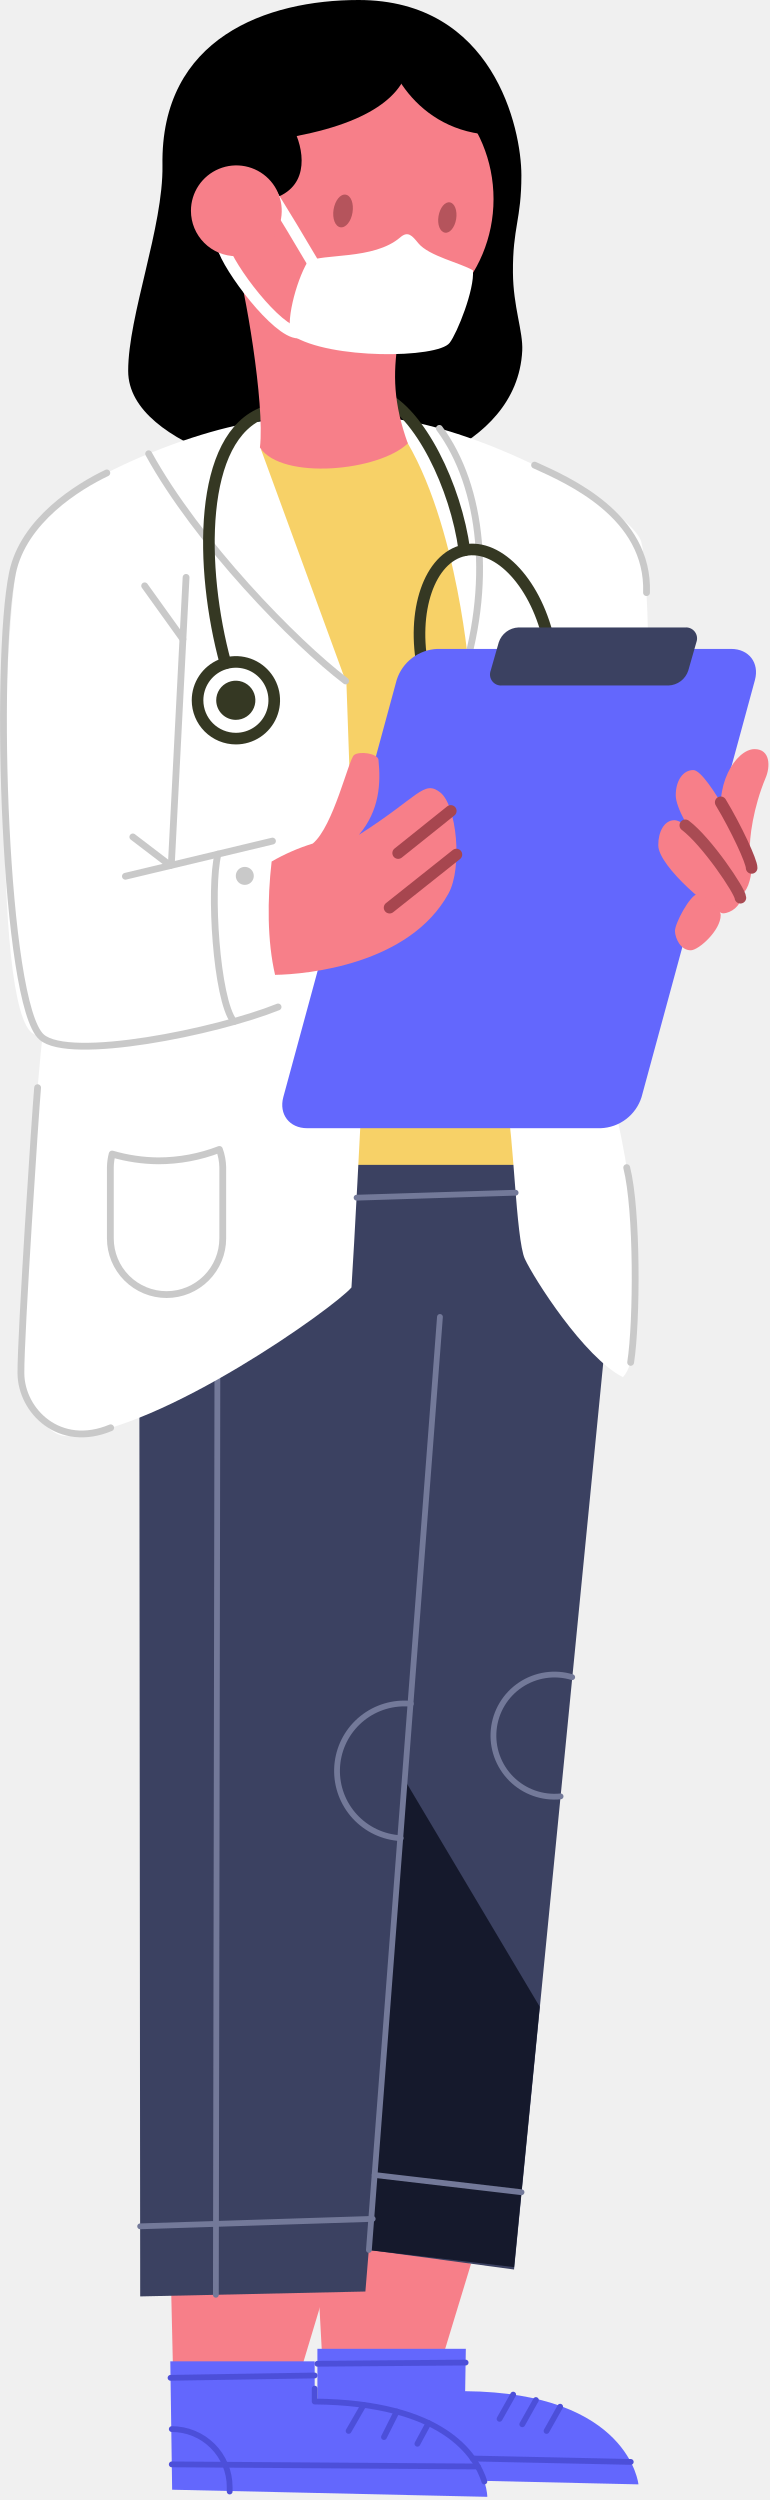
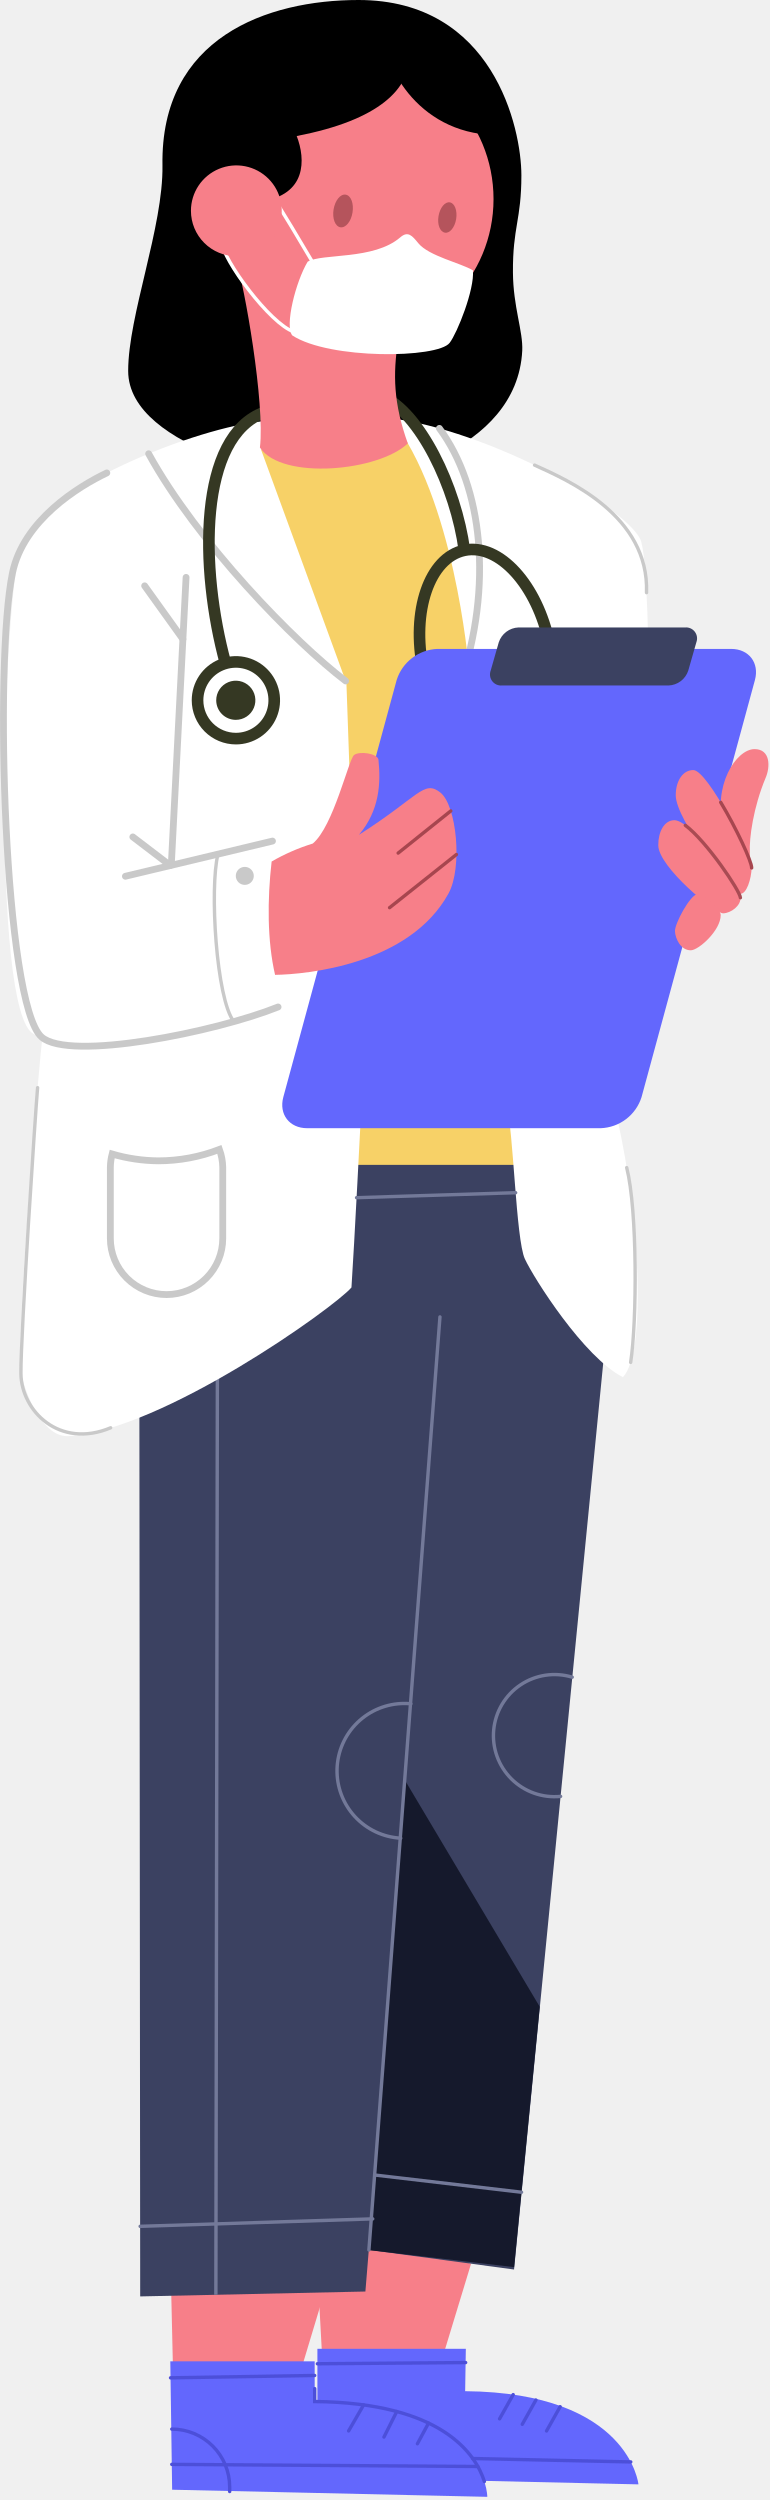
<svg xmlns="http://www.w3.org/2000/svg" width="226" height="734" viewBox="0 0 226 734" fill="none">
  <g clip-path="url(#clip0)">
-     <path fill-rule="evenodd" clip-rule="evenodd" d="M138.3 664.64L129.58 693.31L94.72 694.57L92.39 651.46L138.3 664.64Z" fill="#F77F89" />
-     <path fill-rule="evenodd" clip-rule="evenodd" d="M93.189 689.61V727.28L187.449 729.41C187.449 729.41 184.769 702.49 136.569 702.05C136.749 690.22 136.769 689.61 136.769 689.61H93.189Z" fill="#6367FD" />
-     <path fill-rule="evenodd" clip-rule="evenodd" d="M50.2 670.06L50.85 698.29L87.25 699.56L96.71 668.14L50.2 670.06Z" fill="#F77F89" />
-     <path fill-rule="evenodd" clip-rule="evenodd" d="M105.25 0C144.86 0 153.06 37.63 153.08 51.45C153.08 64.62 150.51 66.63 150.6 79.98C150.66 90.12 153.6 97.22 153.33 102.98C151.77 132.98 111.21 141.63 99.63 141.8C88.05 141.97 37.63 132.21 37.63 108.89C37.63 92.62 47.98 66.6 47.7 48.53C47.08 11 78.46 0 105.25 0Z" fill="black" />
-     <path fill-rule="evenodd" clip-rule="evenodd" d="M50 693.28L50.54 730.98L143.07 733.07C143.07 733.07 143.07 705.58 92.39 705.07V693.28H50Z" fill="#6367FD" />
-     <path fill-rule="evenodd" clip-rule="evenodd" d="M40.92 410.5L41.16 674.23L107.28 672.79L108.28 660.58L150.92 666.33L177.98 391.33L163.37 320.91L66.8 318.27L40.92 410.5Z" fill="#3B4161" />
-     <path fill-rule="evenodd" clip-rule="evenodd" d="M118.819 522.56L158.469 589.19L150.939 665.63L108.229 660.63L118.819 522.56Z" fill="#15192C" />
-     <path fill-rule="evenodd" clip-rule="evenodd" d="M91 342H161.24L170.75 238.23L158.06 158.71L134.06 135.6L110 124.86L66.55 131.5L91 342Z" fill="#F7D167" />
-     <path d="M63.38 673.75L63.84 393.22" stroke="#737999" stroke-width="1.7" stroke-linecap="round" stroke-linejoin="round" />
-     <path fill-rule="evenodd" clip-rule="evenodd" d="M78.93 123.58C62.51 124.03 13.48 141.83 6.32 159.89C0.88 173.59 -2.85 297.55 9.93 303.6C10.75 303.997 11.607 304.311 12.49 304.54C11.72 308.34 4.36 396.33 6.23 403.65C8.1 410.97 13.01 422.05 20.12 421.65C47.63 420 98.17 383.89 103.19 378C103.96 366.84 106.09 324.92 106.09 324.92L101.71 200.54L76.64 132C76.64 132 95.35 123.13 78.93 123.58Z" fill="white" />
-     <path fill-rule="evenodd" clip-rule="evenodd" d="M114.71 122.8C142.94 126.31 182.79 148.2 187.92 158.17C192.24 166.55 190.05 275.04 190.05 275.04C190.05 275.04 174.05 296.99 181.26 328.56C187.88 357.68 189.84 396.99 182.9 404.34C171.46 398.55 156.75 375.34 154.1 369.62C151.45 363.9 150.76 331.54 148.72 324.62C146.68 317.7 137.55 195.19 137.55 195.19C137.55 195.19 133.29 145.7 114.71 122.8Z" fill="white" />
-     <path d="M43.64 133.22C57.85 159.13 86.64 188.66 101.48 199.93" stroke="#C9C9C9" stroke-width="2" stroke-linecap="round" stroke-linejoin="round" />
-     <path d="M129 125.77C141.65 142.83 144.91 171.82 135 201.26" stroke="#C9C9C9" stroke-width="2" stroke-linecap="round" stroke-linejoin="round" />
-     <path d="M58 205.6C58 203.373 58.661 201.195 59.898 199.343C61.136 197.491 62.895 196.048 64.953 195.196C67.011 194.344 69.276 194.122 71.46 194.557C73.645 194.992 75.651 196.066 77.226 197.641C78.8 199.217 79.871 201.225 80.305 203.409C80.738 205.594 80.514 207.859 79.66 209.916C78.806 211.973 77.362 213.731 75.508 214.967C73.655 216.203 71.477 216.862 69.25 216.86C66.265 216.857 63.404 215.67 61.294 213.558C59.185 211.447 58 208.585 58 205.6V205.6Z" stroke="#353823" stroke-width="3.41" stroke-linecap="round" stroke-linejoin="round" />
-     <path fill-rule="evenodd" clip-rule="evenodd" d="M63.48 205.6C63.48 204.463 63.817 203.351 64.448 202.405C65.08 201.46 65.978 200.723 67.029 200.288C68.08 199.852 69.236 199.739 70.351 199.96C71.467 200.182 72.491 200.73 73.295 201.534C74.1 202.338 74.647 203.363 74.869 204.478C75.091 205.594 74.977 206.75 74.542 207.8C74.107 208.851 73.37 209.749 72.424 210.381C71.478 211.013 70.367 211.35 69.23 211.35C67.704 211.35 66.242 210.744 65.164 209.666C64.085 208.588 63.48 207.125 63.48 205.6Z" fill="#353823" />
-     <path d="M66.21 194.75C58.61 166.84 58.12 128 77.74 121" stroke="#353823" stroke-width="3.41" stroke-linecap="round" stroke-linejoin="round" />
-     <path d="M112 116.25C123.19 120.99 133.85 142.85 136.35 161.57" stroke="#353823" stroke-width="3.41" stroke-linecap="round" stroke-linejoin="round" />
-     <path d="M124.27 196.73C120.69 179.43 126.09 163.73 136.33 161.57C146.57 159.41 157.78 171.75 161.33 189.05C164.88 206.35 159.51 222.05 149.27 224.2C139.03 226.35 127.85 214 124.27 196.73Z" stroke="#353823" stroke-width="3.41" stroke-linecap="round" stroke-linejoin="round" />
-     <path d="M54.63 169.52L50.31 253.63" stroke="#C9C9C9" stroke-width="2" stroke-linecap="round" stroke-linejoin="round" />
-     <path d="M42.47 172L53.7 187.66" stroke="#C9C9C9" stroke-width="2" stroke-linecap="round" stroke-linejoin="round" />
-     <path fill-rule="evenodd" clip-rule="evenodd" d="M79.999 246.94L36.819 257.27L79.999 246.94Z" fill="#606060" />
-     <path d="M79.999 246.94L36.819 257.27" stroke="#C9C9C9" stroke-width="2" stroke-linecap="round" stroke-linejoin="round" />
-     <path d="M39 245.72L50 254.12" stroke="#C9C9C9" stroke-width="2" stroke-linecap="round" stroke-linejoin="round" />
-     <path d="M81.64 295.65C63.48 302.96 20.34 311.7 12.19 304.46C1.29 294.77 -1.81 194.76 3.66 168.23C6.85 152.79 22.96 142.85 31.36 138.85" stroke="#C9C9C9" stroke-width="2" stroke-linecap="round" stroke-linejoin="round" />
-     <path d="M68.66 299.93C63.48 293.36 61.5 260.6 64 250.77" stroke="#C9C9C9" stroke-width="2" stroke-linecap="round" stroke-linejoin="round" />
-     <path fill-rule="evenodd" clip-rule="evenodd" d="M69.23 257.17C69.228 256.647 69.381 256.136 69.67 255.701C69.958 255.265 70.37 254.925 70.852 254.724C71.335 254.523 71.866 254.469 72.378 254.57C72.891 254.67 73.362 254.921 73.733 255.29C74.103 255.659 74.355 256.129 74.458 256.641C74.561 257.154 74.509 257.685 74.309 258.168C74.11 258.651 73.772 259.064 73.337 259.354C72.903 259.645 72.392 259.8 71.87 259.8C71.523 259.801 71.18 259.734 70.86 259.603C70.54 259.471 70.249 259.278 70.003 259.033C69.758 258.789 69.564 258.499 69.431 258.179C69.298 257.859 69.23 257.516 69.23 257.17Z" fill="#C9C9C9" />
-     <path d="M64.419 337.47C58.677 339.687 52.575 340.823 46.419 340.82C41.852 340.776 37.313 340.103 32.929 338.82C32.6 340.088 32.422 341.39 32.399 342.7V363.59C32.399 367.966 34.138 372.163 37.232 375.257C40.327 378.352 44.523 380.09 48.899 380.09C53.276 380.09 57.472 378.352 60.567 375.257C63.661 372.163 65.399 367.966 65.399 363.59V342.68C65.358 340.902 65.026 339.142 64.419 337.47Z" stroke="#C9C9C9" stroke-width="2" stroke-linecap="round" stroke-linejoin="round" />
-     <path fill-rule="evenodd" clip-rule="evenodd" d="M128.42 190.52H214.65C219.88 190.52 223 194.61 221.65 199.65L188.36 322.11C187.548 324.685 185.958 326.945 183.809 328.58C181.661 330.215 179.058 331.144 176.36 331.24H90.18C84.96 331.24 81.83 327.15 83.18 322.11L116.46 199.65C117.269 197.081 118.852 194.824 120.993 193.19C123.134 191.555 125.728 190.623 128.42 190.52Z" fill="#6367FD" />
-     <path fill-rule="evenodd" clip-rule="evenodd" d="M152.22 184.22H201.16C201.703 184.175 202.249 184.268 202.747 184.49C203.245 184.713 203.678 185.058 204.006 185.493C204.335 185.929 204.548 186.44 204.625 186.98C204.703 187.519 204.642 188.07 204.45 188.58L202.07 196.9C201.667 198.13 200.897 199.207 199.863 199.986C198.83 200.766 197.583 201.21 196.29 201.26H147.35C146.807 201.303 146.263 201.208 145.766 200.984C145.27 200.761 144.838 200.416 144.51 199.982C144.182 199.547 143.969 199.037 143.89 198.498C143.812 197.96 143.87 197.41 144.06 196.9L146.44 188.58C146.846 187.352 147.616 186.276 148.649 185.497C149.682 184.718 150.927 184.273 152.22 184.22Z" fill="#3B4161" />
-     <path fill-rule="evenodd" clip-rule="evenodd" d="M79.75 252.94C83.562 250.735 87.611 248.967 91.82 247.67C97.89 242.67 102.35 222.92 103.96 221.67C105.57 220.42 110.96 221.23 111.12 223.1C111.82 229.95 111.45 237.95 105.38 245.1C123.04 233.87 124.38 228.89 129.24 232.65C134.1 236.41 135.85 254.75 131.68 262.33C120.2 283.25 90 286.08 80.76 286.22C78.46 276.27 78.46 264.24 79.75 252.94Z" fill="#F77F89" />
-     <path d="M41.149 653.65L109.429 651.46" stroke="#737999" stroke-width="1.7" stroke-linecap="round" stroke-linejoin="round" />
-     <path d="M129.17 386.65L108.31 660.59" stroke="#737999" stroke-width="1.7" stroke-linecap="round" stroke-linejoin="round" />
-     <path d="M110 638.58L153.12 643.64" stroke="#737999" stroke-width="1.7" stroke-linecap="round" stroke-linejoin="round" />
-     <path d="M164.59 527.42C161.951 527.685 159.286 527.361 156.787 526.471C154.288 525.582 152.018 524.149 150.14 522.276C148.262 520.403 146.822 518.137 145.926 515.641C145.029 513.145 144.697 510.481 144.955 507.841C145.212 505.201 146.051 502.651 147.413 500.375C148.775 498.099 150.624 496.153 152.829 494.678C155.033 493.203 157.537 492.235 160.161 491.845C162.784 491.454 165.461 491.651 168 492.42" stroke="#737999" stroke-width="1.7" stroke-linecap="round" stroke-linejoin="round" />
-     <path d="M117.65 539.69C112.503 539.406 107.671 537.126 104.18 533.334C100.689 529.542 98.815 524.537 98.957 519.385C99.099 514.232 101.245 509.339 104.94 505.745C108.635 502.151 113.586 500.14 118.74 500.14C119.407 500.14 120.037 500.17 120.63 500.23" stroke="#737999" stroke-width="1.7" stroke-linecap="round" stroke-linejoin="round" />
-     <path d="M132.349 238.09L116.899 250.46" stroke="#A7464F" stroke-width="3.41" stroke-linecap="round" stroke-linejoin="round" />
-     <path d="M134 250.89L114.38 266.49" stroke="#A7464F" stroke-width="3.41" stroke-linecap="round" stroke-linejoin="round" />
-     <path fill-rule="evenodd" clip-rule="evenodd" d="M220.16 250.3C219.92 246.18 221.16 237.03 224.82 228.3C226.16 225.14 226.24 219.94 221.53 219.94C216.17 219.94 209 230.7 212.53 243.51C216.06 256.32 220.51 256.12 220.16 250.3Z" fill="#F77F89" />
-     <path fill-rule="evenodd" clip-rule="evenodd" d="M203.559 226.09C207.819 226.09 220.769 251.71 220.679 254.82C220.589 257.93 219.239 262.66 217.229 262.42C215.219 262.18 198.399 240.77 198.399 233.5C198.399 229.29 200.449 226.09 203.559 226.09Z" fill="#F77F89" />
-     <path fill-rule="evenodd" clip-rule="evenodd" d="M198 240.81C203.31 240.81 217.31 261.23 217.41 263.57C217.51 265.91 214.68 268.06 212.34 268.16C210 268.26 193.27 254.54 193.27 248.16C193.24 244.26 195 240.81 198 240.81Z" fill="#F77F89" />
-     <path fill-rule="evenodd" clip-rule="evenodd" d="M202.899 279C205.199 278.89 211.599 273.17 211.599 268.67C211.599 266.9 207.129 262.32 204.889 262.46C202.649 262.6 198.079 271.21 198.169 273.4C198.259 275.59 199.889 279.11 202.899 279Z" fill="#F77F89" />
-     <path d="M211.6 235.56C216.19 243.2 220.73 252.98 220.68 254.82" stroke="#A7464F" stroke-width="3.41" stroke-linecap="round" stroke-linejoin="round" />
-     <path d="M201.21 242.31C207.53 247.07 217.3 261.62 217.38 263.57" stroke="#A94B53" stroke-width="3.41" stroke-linecap="round" stroke-linejoin="round" />
-     <path fill-rule="evenodd" clip-rule="evenodd" d="M63.06 58.49C63.06 35.6 81.37 17 104 17C126.63 17 144.9 35.56 144.9 58.45C144.9 81.34 126.55 99.94 104 99.94C81.45 99.94 63.06 81.39 63.06 58.49Z" fill="#F77F89" />
-     <path fill-rule="evenodd" clip-rule="evenodd" d="M97.94 61.48C98.38 58.84 99.94 56.89 101.5 57.15C103.06 57.41 103.92 59.75 103.5 62.39C103.08 65.03 101.5 66.98 99.94 66.73C98.38 66.48 97.51 64.13 97.94 61.48Z" fill="#B5545C" />
-     <path fill-rule="evenodd" clip-rule="evenodd" d="M128.749 63.46C129.159 60.99 130.639 59.17 132.069 59.41C133.499 59.65 134.329 61.84 133.929 64.31C133.529 66.78 132.029 68.59 130.599 68.31C129.169 68.03 128.339 65.93 128.749 63.46Z" fill="#B5545C" />
-     <path fill-rule="evenodd" clip-rule="evenodd" d="M69.31 76.74C71.74 83.5 77.85 118.63 76.31 131.39C82.71 141.09 111.23 138.39 119.73 130.18C115.5 118.37 115.34 109.9 116.89 99.94C118.36 90.62 66.88 70 69.31 76.74Z" fill="#F77F89" />
-     <path fill-rule="evenodd" clip-rule="evenodd" d="M120.189 16C120.539 25.85 111.549 35.26 87.109 39.93C89.789 46.84 90.009 57.23 76.659 59.1C61.089 61.26 59.819 41.37 59.819 41.37L83.139 13.82C83.139 13.82 119.849 6.13 120.189 16Z" fill="black" />
-     <path fill-rule="evenodd" clip-rule="evenodd" d="M112.85 9.07C111.85 17.82 121.92 39.07 145.24 39.65C161.82 39.65 113.82 0.31 112.85 9.07Z" fill="black" />
-     <path fill-rule="evenodd" clip-rule="evenodd" d="M85.8 98.47C83.56 95.64 86.8 82.74 90.33 76.83C94.59 74.32 109.7 76.41 117.49 69.71C119.78 67.71 121.01 69.19 122.79 71.38C125.92 75.22 135.33 77.21 138.85 79.38C139.37 84.98 134.23 97.8 132.01 100.67C128.53 105.22 96.72 105.63 85.8 98.47Z" fill="white" />
-     <path d="M92.39 78C90.33 74.56 81.33 59.17 78.46 55.27" stroke="white" stroke-width="3.41" stroke-linecap="round" stroke-linejoin="round" />
-     <path d="M87.57 97.65C81.48 97.65 67 78.6 65.35 72.21" stroke="white" stroke-width="3.41" stroke-linecap="round" stroke-linejoin="round" />
-     <path fill-rule="evenodd" clip-rule="evenodd" d="M56.06 61.89C56.06 59.254 56.841 56.676 58.306 54.484C59.771 52.292 61.853 50.584 64.288 49.575C66.724 48.566 69.404 48.302 71.99 48.816C74.576 49.331 76.951 50.6 78.815 52.464C80.68 54.328 81.949 56.704 82.463 59.289C82.978 61.875 82.714 64.555 81.705 66.991C80.696 69.427 78.987 71.509 76.795 72.974C74.603 74.438 72.026 75.22 69.39 75.22C65.854 75.22 62.464 73.816 59.964 71.316C57.464 68.816 56.06 65.425 56.06 61.89Z" fill="#F77F89" />
-     <path d="M140.29 724.16L50.43 723.54" stroke="#4C4FD9" stroke-width="1.7" stroke-linecap="round" stroke-linejoin="round" />
-     <path d="M142.21 728.57C139.74 720.76 130.08 705.46 92.39 705.09V701.3" stroke="#4C4FD9" stroke-width="1.7" stroke-linecap="round" stroke-linejoin="round" />
-     <path d="M50.43 713.18C52.662 713.18 54.873 713.62 56.935 714.474C58.998 715.328 60.872 716.581 62.45 718.159C64.029 719.738 65.281 721.612 66.136 723.674C66.99 725.737 67.43 727.947 67.43 730.18C67.43 730.63 67.43 731.07 67.43 731.51" stroke="#4C4FD9" stroke-width="1.7" stroke-linecap="round" stroke-linejoin="round" />
-     <path d="M102.35 713.72L106.76 706.08" stroke="#4C4FD9" stroke-width="1.7" stroke-linecap="round" stroke-linejoin="round" />
-     <path d="M112.729 715.52L116.489 708.02" stroke="#4C4FD9" stroke-width="1.7" stroke-linecap="round" stroke-linejoin="round" />
-     <path d="M122.55 717.49L125.82 711.42" stroke="#4C4FD9" stroke-width="1.7" stroke-linecap="round" stroke-linejoin="round" />
-     <path d="M104.689 351.64L151.389 350.18" stroke="#737999" stroke-width="1.7" stroke-linecap="round" stroke-linejoin="round" />
-     <path d="M50.069 698.13L92.389 697.44" stroke="#4C4FD9" stroke-width="1.7" stroke-linecap="round" stroke-linejoin="round" />
-     <path d="M93.189 694L136.709 693.65" stroke="#4C4FD9" stroke-width="1.7" stroke-linecap="round" stroke-linejoin="round" />
-     <path d="M185.19 722.82L138.77 721.82" stroke="#4C4FD9" stroke-width="1.7" stroke-linecap="round" stroke-linejoin="round" />
-     <path d="M150.67 703.06L146.67 710.17" stroke="#4C4FD9" stroke-width="1.7" stroke-linecap="round" stroke-linejoin="round" />
-     <path d="M157.34 704.65L153.34 711.77" stroke="#4C4FD9" stroke-width="1.7" stroke-linecap="round" stroke-linejoin="round" />
-     <path d="M164.46 706.61L160.46 713.73" stroke="#4C4FD9" stroke-width="1.7" stroke-linecap="round" stroke-linejoin="round" />
-     <path d="M32.49 419.2C17.49 425.48 6.23 414.29 6.14 403.2C6.05 392.11 10.44 325.94 11.04 319.34" stroke="#C9C9C9" stroke-width="2" stroke-linecap="round" stroke-linejoin="round" />
-     <path d="M189.82 174C190.6 151.36 166.76 141 156.95 136.56" stroke="#C9C9C9" stroke-width="2" stroke-linecap="round" stroke-linejoin="round" />
-     <path d="M185.16 400C187.03 387.93 187.16 355.27 184 342.81" stroke="#C9C9C9" stroke-width="2" stroke-linecap="round" stroke-linejoin="round" />
+     <path fillRule="evenodd" clipRule="evenodd" d="M138.3 664.64L129.58 693.31L94.72 694.57L92.39 651.46L138.3 664.64Z" fill="#F77F89" />
+     <path fillRule="evenodd" clipRule="evenodd" d="M93.189 689.61V727.28L187.449 729.41C187.449 729.41 184.769 702.49 136.569 702.05C136.749 690.22 136.769 689.61 136.769 689.61H93.189Z" fill="#6367FD" />
+     <path fillRule="evenodd" clipRule="evenodd" d="M50.2 670.06L50.85 698.29L87.25 699.56L96.71 668.14L50.2 670.06Z" fill="#F77F89" />
+     <path fillRule="evenodd" clipRule="evenodd" d="M105.25 0C144.86 0 153.06 37.63 153.08 51.45C153.08 64.62 150.51 66.63 150.6 79.98C150.66 90.12 153.6 97.22 153.33 102.98C151.77 132.98 111.21 141.63 99.63 141.8C88.05 141.97 37.63 132.21 37.63 108.89C37.63 92.62 47.98 66.6 47.7 48.53C47.08 11 78.46 0 105.25 0Z" fill="black" />
+     <path fillRule="evenodd" clipRule="evenodd" d="M50 693.28L50.54 730.98L143.07 733.07C143.07 733.07 143.07 705.58 92.39 705.07V693.28H50Z" fill="#6367FD" />
+     <path fillRule="evenodd" clipRule="evenodd" d="M40.92 410.5L41.16 674.23L107.28 672.79L108.28 660.58L150.92 666.33L177.98 391.33L163.37 320.91L66.8 318.27L40.92 410.5Z" fill="#3B4161" />
+     <path fillRule="evenodd" clipRule="evenodd" d="M118.819 522.56L158.469 589.19L150.939 665.63L108.229 660.63L118.819 522.56Z" fill="#15192C" />
+     <path fillRule="evenodd" clipRule="evenodd" d="M91 342H161.24L170.75 238.23L158.06 158.71L134.06 135.6L110 124.86L66.55 131.5L91 342Z" fill="#F7D167" />
+     <path d="M63.38 673.75L63.84 393.22" stroke="#737999" strokeWidth="1.7" strokeLinecap="round" strokeLinejoin="round" />
+     <path fillRule="evenodd" clipRule="evenodd" d="M78.93 123.58C62.51 124.03 13.48 141.83 6.32 159.89C0.88 173.59 -2.85 297.55 9.93 303.6C10.75 303.997 11.607 304.311 12.49 304.54C11.72 308.34 4.36 396.33 6.23 403.65C8.1 410.97 13.01 422.05 20.12 421.65C47.63 420 98.17 383.89 103.19 378C103.96 366.84 106.09 324.92 106.09 324.92L101.71 200.54L76.64 132C76.64 132 95.35 123.13 78.93 123.58Z" fill="white" />
+     <path fillRule="evenodd" clipRule="evenodd" d="M114.71 122.8C142.94 126.31 182.79 148.2 187.92 158.17C192.24 166.55 190.05 275.04 190.05 275.04C190.05 275.04 174.05 296.99 181.26 328.56C187.88 357.68 189.84 396.99 182.9 404.34C171.46 398.55 156.75 375.34 154.1 369.62C151.45 363.9 150.76 331.54 148.72 324.62C146.68 317.7 137.55 195.19 137.55 195.19C137.55 195.19 133.29 145.7 114.71 122.8Z" fill="white" />
+     <path d="M43.64 133.22C57.85 159.13 86.64 188.66 101.48 199.93" stroke="#C9C9C9" stroke-width="2" stroke-linecap="round" strokeLinejoin="round" />
+     <path d="M129 125.77C141.65 142.83 144.91 171.82 135 201.26" stroke="#C9C9C9" stroke-width="2" stroke-linecap="round" strokeLinejoin="round" />
+     <path d="M58 205.6C58 203.373 58.661 201.195 59.898 199.343C61.136 197.491 62.895 196.048 64.953 195.196C67.011 194.344 69.276 194.122 71.46 194.557C73.645 194.992 75.651 196.066 77.226 197.641C78.8 199.217 79.871 201.225 80.305 203.409C80.738 205.594 80.514 207.859 79.66 209.916C78.806 211.973 77.362 213.731 75.508 214.967C73.655 216.203 71.477 216.862 69.25 216.86C66.265 216.857 63.404 215.67 61.294 213.558C59.185 211.447 58 208.585 58 205.6V205.6Z" stroke="#353823" stroke-width="3.41" stroke-linecap="round" strokeLinejoin="round" />
+     <path fillRule="evenodd" clipRule="evenodd" d="M63.48 205.6C63.48 204.463 63.817 203.351 64.448 202.405C65.08 201.46 65.978 200.723 67.029 200.288C68.08 199.852 69.236 199.739 70.351 199.96C71.467 200.182 72.491 200.73 73.295 201.534C74.1 202.338 74.647 203.363 74.869 204.478C75.091 205.594 74.977 206.75 74.542 207.8C74.107 208.851 73.37 209.749 72.424 210.381C71.478 211.013 70.367 211.35 69.23 211.35C67.704 211.35 66.242 210.744 65.164 209.666C64.085 208.588 63.48 207.125 63.48 205.6Z" fill="#353823" />
+     <path d="M66.21 194.75C58.61 166.84 58.12 128 77.74 121" stroke="#353823" stroke-width="3.41" strokeLinecap="round" strokeLinejoin="round" />
+     <path d="M112 116.25C123.19 120.99 133.85 142.85 136.35 161.57" stroke="#353823" stroke-width="3.41" strokeLinecap="round" strokeLinejoin="round" />
+     <path d="M124.27 196.73C120.69 179.43 126.09 163.73 136.33 161.57C146.57 159.41 157.78 171.75 161.33 189.05C164.88 206.35 159.51 222.05 149.27 224.2C139.03 226.35 127.85 214 124.27 196.73Z" stroke="#353823" stroke-width="3.41" stroke-linecap="round" strokeLinejoin="round" />
+     <path d="M54.63 169.52L50.31 253.63" stroke="#C9C9C9" stroke-width="2" stroke-linecap="round" strokeLinejoin="round" />
+     <path d="M42.47 172L53.7 187.66" stroke="#C9C9C9" stroke-width="2" stroke-linecap="round" strokeLinejoin="round" />
+     <path fillRule="evenodd" clipRule="evenodd" d="M79.999 246.94L36.819 257.27L79.999 246.94Z" fill="#606060" />
+     <path d="M79.999 246.94L36.819 257.27" stroke="#C9C9C9" stroke-width="2" stroke-linecap="round" strokeLinejoin="round" />
+     <path d="M39 245.72L50 254.12" stroke="#C9C9C9" stroke-width="2" stroke-linecap="round" strokeLinejoin="round" />
+     <path d="M81.64 295.65C63.48 302.96 20.34 311.7 12.19 304.46C1.29 294.77 -1.81 194.76 3.66 168.23C6.85 152.79 22.96 142.85 31.36 138.85" stroke="#C9C9C9" stroke-width="2" stroke-linecap="round" strokeLinejoin="round" />
+     <path d="M68.66 299.93C63.48 293.36 61.5 260.6 64 250.77" stroke="#C9C9C9" strokeWidth="2" strokeLinecap="round" strokeLinejoin="round" />
+     <path fillRule="evenodd" clipRule="evenodd" d="M69.23 257.17C69.228 256.647 69.381 256.136 69.67 255.701C69.958 255.265 70.37 254.925 70.852 254.724C71.335 254.523 71.866 254.469 72.378 254.57C72.891 254.67 73.362 254.921 73.733 255.29C74.103 255.659 74.355 256.129 74.458 256.641C74.561 257.154 74.509 257.685 74.309 258.168C74.11 258.651 73.772 259.064 73.337 259.354C72.903 259.645 72.392 259.8 71.87 259.8C71.523 259.801 71.18 259.734 70.86 259.603C70.54 259.471 70.249 259.278 70.003 259.033C69.758 258.789 69.564 258.499 69.431 258.179C69.298 257.859 69.23 257.516 69.23 257.17Z" fill="#C9C9C9" />
+     <path d="M64.419 337.47C58.677 339.687 52.575 340.823 46.419 340.82C41.852 340.776 37.313 340.103 32.929 338.82C32.6 340.088 32.422 341.39 32.399 342.7V363.59C32.399 367.966 34.138 372.163 37.232 375.257C40.327 378.352 44.523 380.09 48.899 380.09C53.276 380.09 57.472 378.352 60.567 375.257C63.661 372.163 65.399 367.966 65.399 363.59V342.68C65.358 340.902 65.026 339.142 64.419 337.47Z" stroke="#C9C9C9" stroke-width="2" stroke-linecap="round" strokeLinejoin="round" />
+     <path fillRule="evenodd" clipRule="evenodd" d="M128.42 190.52H214.65C219.88 190.52 223 194.61 221.65 199.65L188.36 322.11C187.548 324.685 185.958 326.945 183.809 328.58C181.661 330.215 179.058 331.144 176.36 331.24H90.18C84.96 331.24 81.83 327.15 83.18 322.11L116.46 199.65C117.269 197.081 118.852 194.824 120.993 193.19C123.134 191.555 125.728 190.623 128.42 190.52Z" fill="#6367FD" />
+     <path fillRule="evenodd" clipRule="evenodd" d="M152.22 184.22H201.16C201.703 184.175 202.249 184.268 202.747 184.49C203.245 184.713 203.678 185.058 204.006 185.493C204.335 185.929 204.548 186.44 204.625 186.98C204.703 187.519 204.642 188.07 204.45 188.58L202.07 196.9C201.667 198.13 200.897 199.207 199.863 199.986C198.83 200.766 197.583 201.21 196.29 201.26H147.35C146.807 201.303 146.263 201.208 145.766 200.984C145.27 200.761 144.838 200.416 144.51 199.982C144.182 199.547 143.969 199.037 143.89 198.498C143.812 197.96 143.87 197.41 144.06 196.9L146.44 188.58C146.846 187.352 147.616 186.276 148.649 185.497C149.682 184.718 150.927 184.273 152.22 184.22Z" fill="#3B4161" />
+     <path fillRule="evenodd" clipRule="evenodd" d="M79.75 252.94C83.562 250.735 87.611 248.967 91.82 247.67C97.89 242.67 102.35 222.92 103.96 221.67C105.57 220.42 110.96 221.23 111.12 223.1C111.82 229.95 111.45 237.95 105.38 245.1C123.04 233.87 124.38 228.89 129.24 232.65C134.1 236.41 135.85 254.75 131.68 262.33C120.2 283.25 90 286.08 80.76 286.22C78.46 276.27 78.46 264.24 79.75 252.94Z" fill="#F77F89" />
+     <path d="M41.149 653.65L109.429 651.46" stroke="#737999" strokeWidth="1.7" stroke-linecap="round" strokeLinejoin="round" />
+     <path d="M129.17 386.65L108.31 660.59" stroke="#737999" strokeWidth="1.7" stroke-linecap="round" strokeLinejoin="round" />
+     <path d="M110 638.58L153.12 643.64" stroke="#737999" strokeWidth="1.7" stroke-linecap="round" strokeLinejoin="round" />
+     <path d="M164.59 527.42C161.951 527.685 159.286 527.361 156.787 526.471C154.288 525.582 152.018 524.149 150.14 522.276C148.262 520.403 146.822 518.137 145.926 515.641C145.029 513.145 144.697 510.481 144.955 507.841C145.212 505.201 146.051 502.651 147.413 500.375C148.775 498.099 150.624 496.153 152.829 494.678C155.033 493.203 157.537 492.235 160.161 491.845C162.784 491.454 165.461 491.651 168 492.42" stroke="#737999" strokeWidth="1.7" stroke-linecap="round" strokeLinejoin="round" />
+     <path d="M117.65 539.69C112.503 539.406 107.671 537.126 104.18 533.334C100.689 529.542 98.815 524.537 98.957 519.385C99.099 514.232 101.245 509.339 104.94 505.745C108.635 502.151 113.586 500.14 118.74 500.14C119.407 500.14 120.037 500.17 120.63 500.23" stroke="#737999" strokeWidth="1.7" stroke-linecap="round" strokeLinejoin="round" />
+     <path d="M132.349 238.09L116.899 250.46" stroke="#A7464F" strokeWidth="3.41" stroke-linecap="round" strokeLinejoin="round" />
+     <path d="M134 250.89L114.38 266.49" stroke="#A7464F" strokeWidth="3.41" stroke-linecap="round" strokeLinejoin="round" />
+     <path fillRule="evenodd" clipRule="evenodd" d="M220.16 250.3C219.92 246.18 221.16 237.03 224.82 228.3C226.16 225.14 226.24 219.94 221.53 219.94C216.17 219.94 209 230.7 212.53 243.51C216.06 256.32 220.51 256.12 220.16 250.3Z" fill="#F77F89" />
+     <path fillRule="evenodd" clipRule="evenodd" d="M203.559 226.09C207.819 226.09 220.769 251.71 220.679 254.82C220.589 257.93 219.239 262.66 217.229 262.42C215.219 262.18 198.399 240.77 198.399 233.5C198.399 229.29 200.449 226.09 203.559 226.09Z" fill="#F77F89" />
+     <path fillRule="evenodd" clipRule="evenodd" d="M198 240.81C203.31 240.81 217.31 261.23 217.41 263.57C217.51 265.91 214.68 268.06 212.34 268.16C210 268.26 193.27 254.54 193.27 248.16C193.24 244.26 195 240.81 198 240.81Z" fill="#F77F89" />
+     <path fillRule="evenodd" clipRule="evenodd" d="M202.899 279C205.199 278.89 211.599 273.17 211.599 268.67C211.599 266.9 207.129 262.32 204.889 262.46C202.649 262.6 198.079 271.21 198.169 273.4C198.259 275.59 199.889 279.11 202.899 279Z" fill="#F77F89" />
+     <path d="M211.6 235.56C216.19 243.2 220.73 252.98 220.68 254.82" stroke="#A7464F" strokeWidth="3.41" stroke-linecap="round" strokeLinejoin="round" />
+     <path d="M201.21 242.31C207.53 247.07 217.3 261.62 217.38 263.57" stroke="#A94B53" strokeWidth="3.41" stroke-linecap="round" strokeLinejoin="round" />
+     <path fillRule="evenodd" clipRule="evenodd" d="M63.06 58.49C63.06 35.6 81.37 17 104 17C126.63 17 144.9 35.56 144.9 58.45C144.9 81.34 126.55 99.94 104 99.94C81.45 99.94 63.06 81.39 63.06 58.49Z" fill="#F77F89" />
+     <path fillRule="evenodd" clipRule="evenodd" d="M97.94 61.48C98.38 58.84 99.94 56.89 101.5 57.15C103.06 57.41 103.92 59.75 103.5 62.39C103.08 65.03 101.5 66.98 99.94 66.73C98.38 66.48 97.51 64.13 97.94 61.48Z" fill="#B5545C" />
+     <path fillRule="evenodd" clipRule="evenodd" d="M128.749 63.46C129.159 60.99 130.639 59.17 132.069 59.41C133.499 59.65 134.329 61.84 133.929 64.31C133.529 66.78 132.029 68.59 130.599 68.31C129.169 68.03 128.339 65.93 128.749 63.46Z" fill="#B5545C" />
+     <path fillRule="evenodd" clipRule="evenodd" d="M69.31 76.74C71.74 83.5 77.85 118.63 76.31 131.39C82.71 141.09 111.23 138.39 119.73 130.18C115.5 118.37 115.34 109.9 116.89 99.94C118.36 90.62 66.88 70 69.31 76.74Z" fill="#F77F89" />
+     <path fillRule="evenodd" clipRule="evenodd" d="M120.189 16C120.539 25.85 111.549 35.26 87.109 39.93C89.789 46.84 90.009 57.23 76.659 59.1C61.089 61.26 59.819 41.37 59.819 41.37L83.139 13.82C83.139 13.82 119.849 6.13 120.189 16Z" fill="black" />
+     <path fillRule="evenodd" clipRule="evenodd" d="M112.85 9.07C111.85 17.82 121.92 39.07 145.24 39.65C161.82 39.65 113.82 0.31 112.85 9.07Z" fill="black" />
+     <path fillRule="evenodd" clipRule="evenodd" d="M85.8 98.47C83.56 95.64 86.8 82.74 90.33 76.83C94.59 74.32 109.7 76.41 117.49 69.71C119.78 67.71 121.01 69.19 122.79 71.38C125.92 75.22 135.33 77.21 138.85 79.38C139.37 84.98 134.23 97.8 132.01 100.67C128.53 105.22 96.72 105.63 85.8 98.47Z" fill="white" />
+     <path d="M92.39 78C90.33 74.56 81.33 59.17 78.46 55.27" stroke="white" strokeWidth="3.41" stroke-linecap="round" strokeLinejoin="round" />
+     <path d="M87.57 97.65C81.48 97.65 67 78.6 65.35 72.21" stroke="white" strokeWidth="3.41" stroke-linecap="round" strokeLinejoin="round" />
+     <path fillRule="evenodd" clipRule="evenodd" d="M56.06 61.89C56.06 59.254 56.841 56.676 58.306 54.484C59.771 52.292 61.853 50.584 64.288 49.575C66.724 48.566 69.404 48.302 71.99 48.816C74.576 49.331 76.951 50.6 78.815 52.464C80.68 54.328 81.949 56.704 82.463 59.289C82.978 61.875 82.714 64.555 81.705 66.991C80.696 69.427 78.987 71.509 76.795 72.974C74.603 74.438 72.026 75.22 69.39 75.22C65.854 75.22 62.464 73.816 59.964 71.316C57.464 68.816 56.06 65.425 56.06 61.89Z" fill="#F77F89" />
+     <path d="M140.29 724.16L50.43 723.54" stroke="#4C4FD9" strokeWidth="1.7" stroke-linecap="round" strokeLinejoin="round" />
+     <path d="M142.21 728.57C139.74 720.76 130.08 705.46 92.39 705.09V701.3" stroke="#4C4FD9" strokeWidth="1.7" stroke-linecap="round" strokeLinejoin="round" />
+     <path d="M50.43 713.18C52.662 713.18 54.873 713.62 56.935 714.474C58.998 715.328 60.872 716.581 62.45 718.159C64.029 719.738 65.281 721.612 66.136 723.674C66.99 725.737 67.43 727.947 67.43 730.18C67.43 730.63 67.43 731.07 67.43 731.51" stroke="#4C4FD9" strokeWidth="1.7" stroke-linecap="round" strokeLinejoin="round" />
+     <path d="M102.35 713.72L106.76 706.08" stroke="#4C4FD9" strokeWidth="1.7" stroke-linecap="round" strokeLinejoin="round" />
+     <path d="M112.729 715.52L116.489 708.02" stroke="#4C4FD9" strokeWidth="1.7" stroke-linecap="round" strokeLinejoin="round" />
+     <path d="M122.55 717.49L125.82 711.42" stroke="#4C4FD9" strokeWidth="1.7" stroke-linecap="round" strokeLinejoin="round" />
+     <path d="M104.689 351.64L151.389 350.18" stroke="#737999" strokeWidth="1.7" stroke-linecap="round" strokeLinejoin="round" />
+     <path d="M50.069 698.13L92.389 697.44" stroke="#4C4FD9" strokeWidth="1.7" stroke-linecap="round" strokeLinejoin="round" />
+     <path d="M93.189 694L136.709 693.65" stroke="#4C4FD9" strokeWidth="1.7" stroke-linecap="round" strokeLinejoin="round" />
+     <path d="M185.19 722.82L138.77 721.82" stroke="#4C4FD9" strokeWidth="1.7" stroke-linecap="round" strokeLinejoin="round" />
+     <path d="M150.67 703.06L146.67 710.17" stroke="#4C4FD9" strokeWidth="1.7" stroke-linecap="round" strokeLinejoin="round" />
+     <path d="M157.34 704.65L153.34 711.77" stroke="#4C4FD9" strokeWidth="1.7" stroke-linecap="round" strokeLinejoin="round" />
+     <path d="M164.46 706.61L160.46 713.73" stroke="#4C4FD9" strokeWidth="1.7" stroke-linecap="round" strokeLinejoin="round" />
+     <path d="M32.49 419.2C17.49 425.48 6.23 414.29 6.14 403.2C6.05 392.11 10.44 325.94 11.04 319.34" stroke="#C9C9C9" strokeWidth="2" stroke-linecap="round" strokeLinejoin="round" />
+     <path d="M189.82 174C190.6 151.36 166.76 141 156.95 136.56" stroke="#C9C9C9" strokeWidth="2" stroke-linecap="round" strokeLinejoin="round" />
+     <path d="M185.16 400C187.03 387.93 187.16 355.27 184 342.81" stroke="#C9C9C9" strokeWidth="2" stroke-linecap="round" strokeLinejoin="round" />
  </g>
  <defs>
    <clipPath id="clip0">
      <rect width="225.62" height="733.07" fill="white" />
    </clipPath>
  </defs>
</svg>
